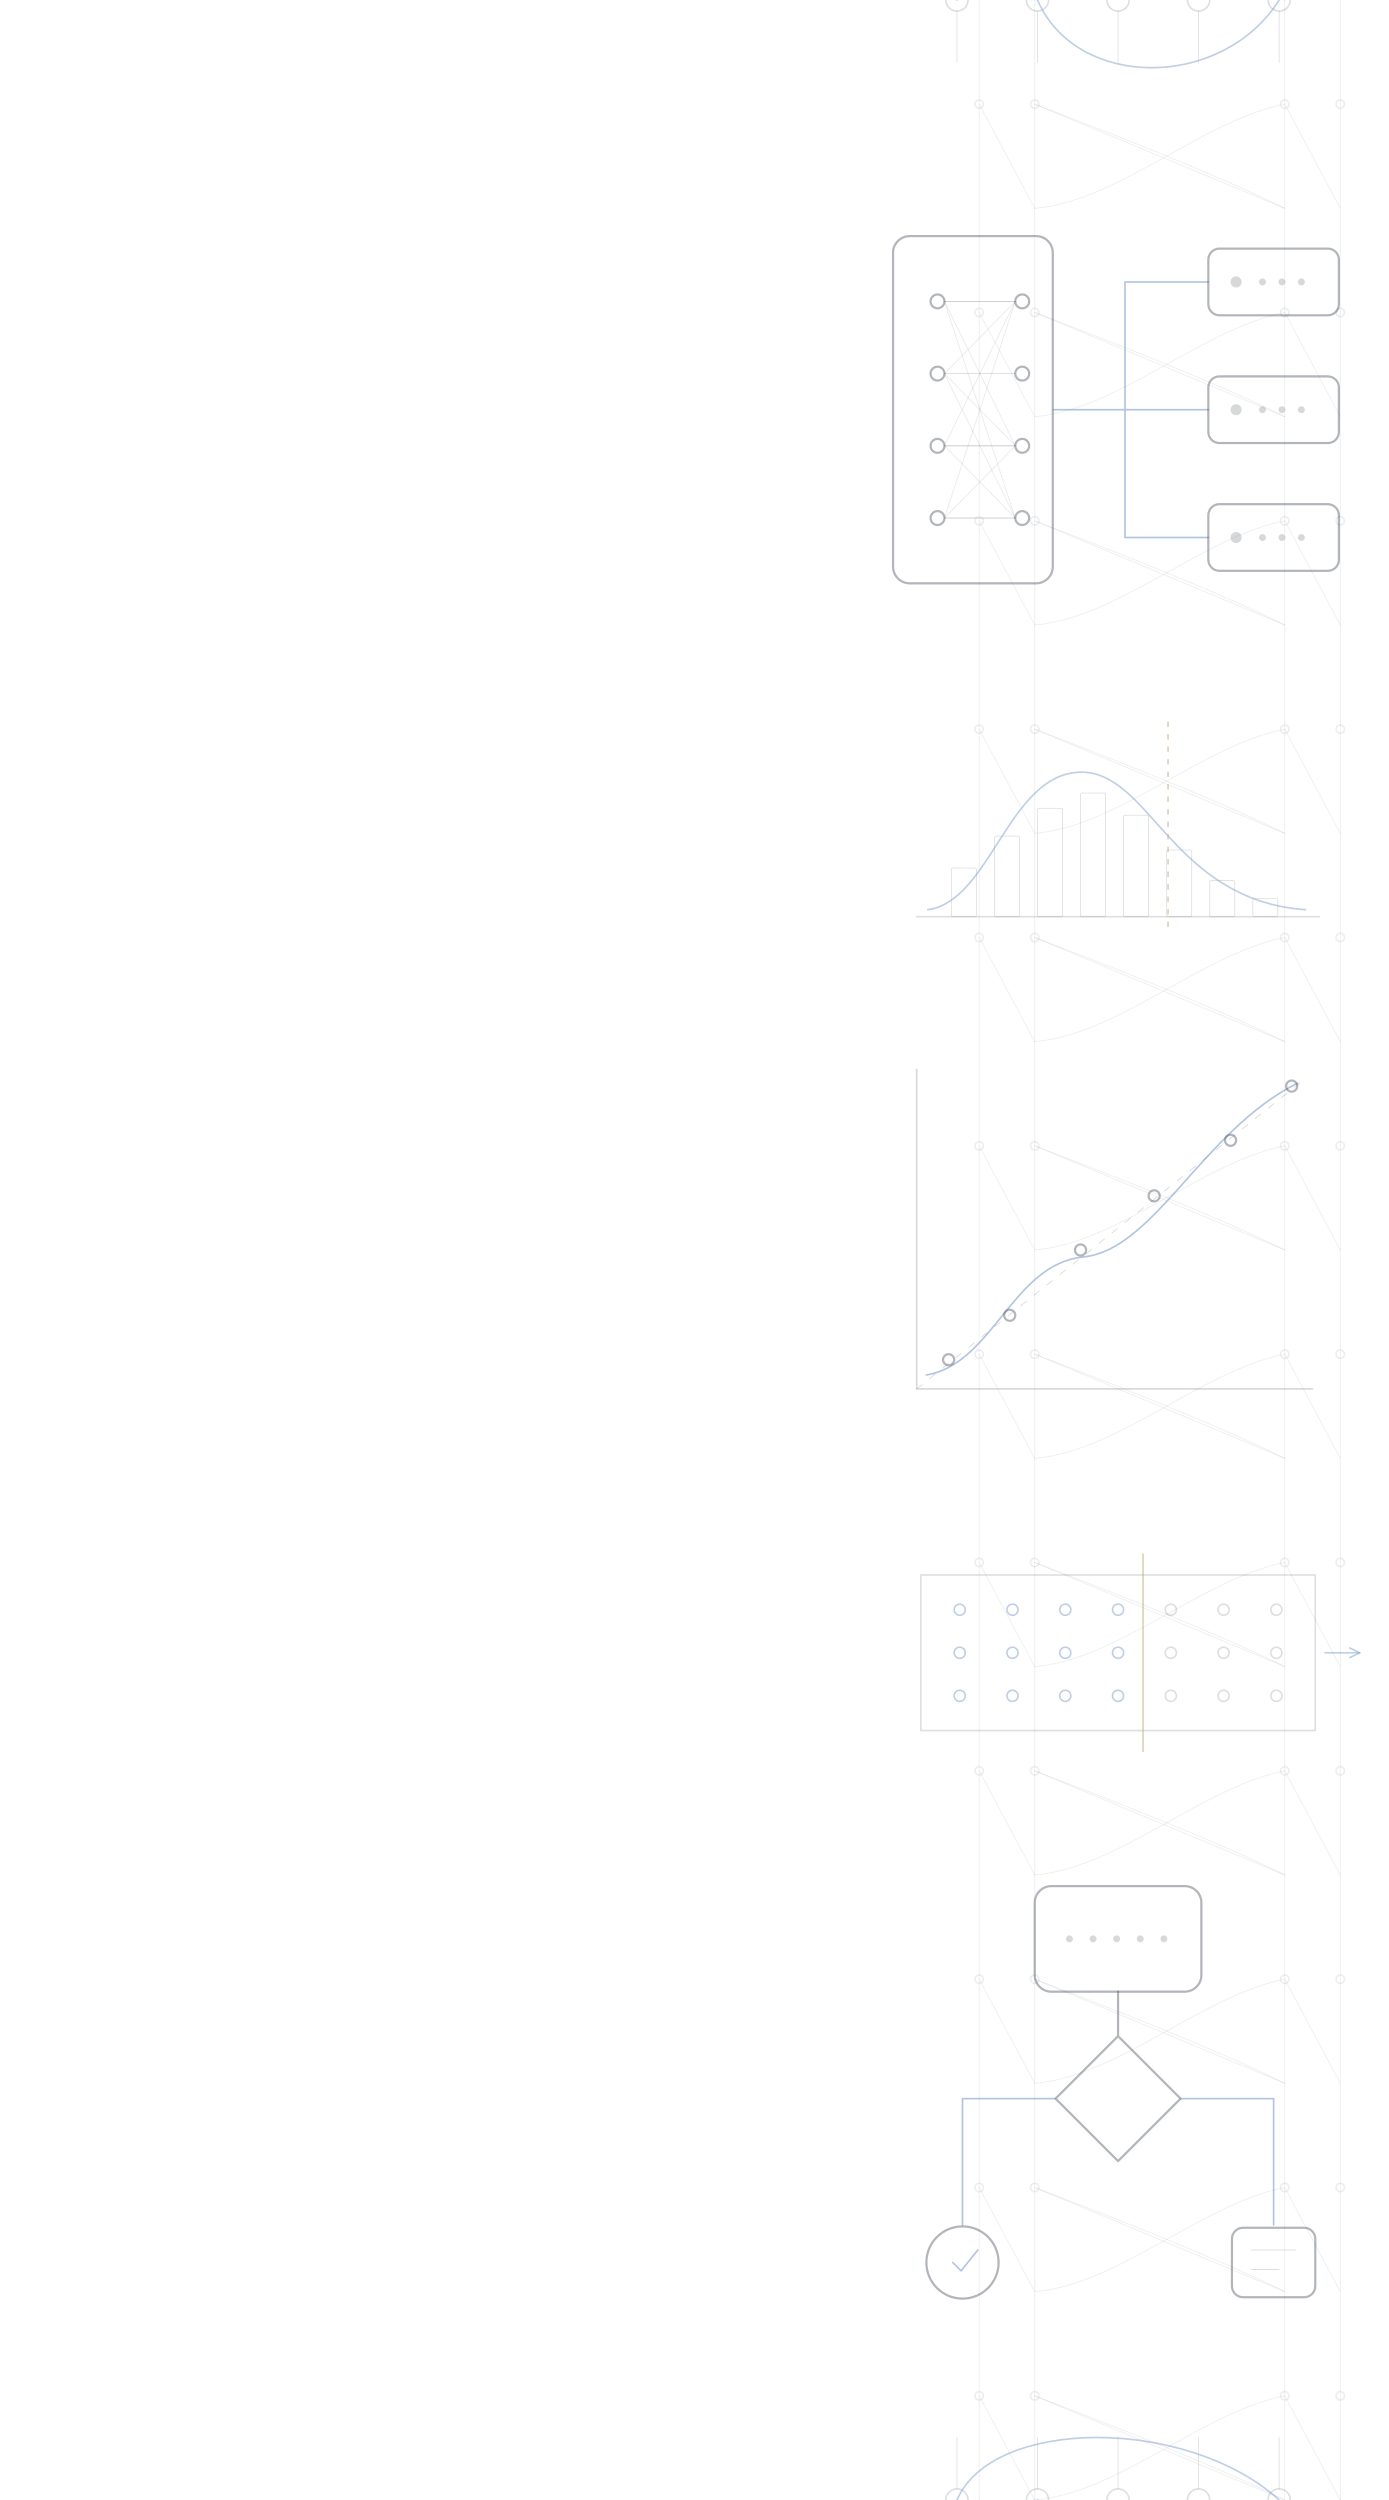
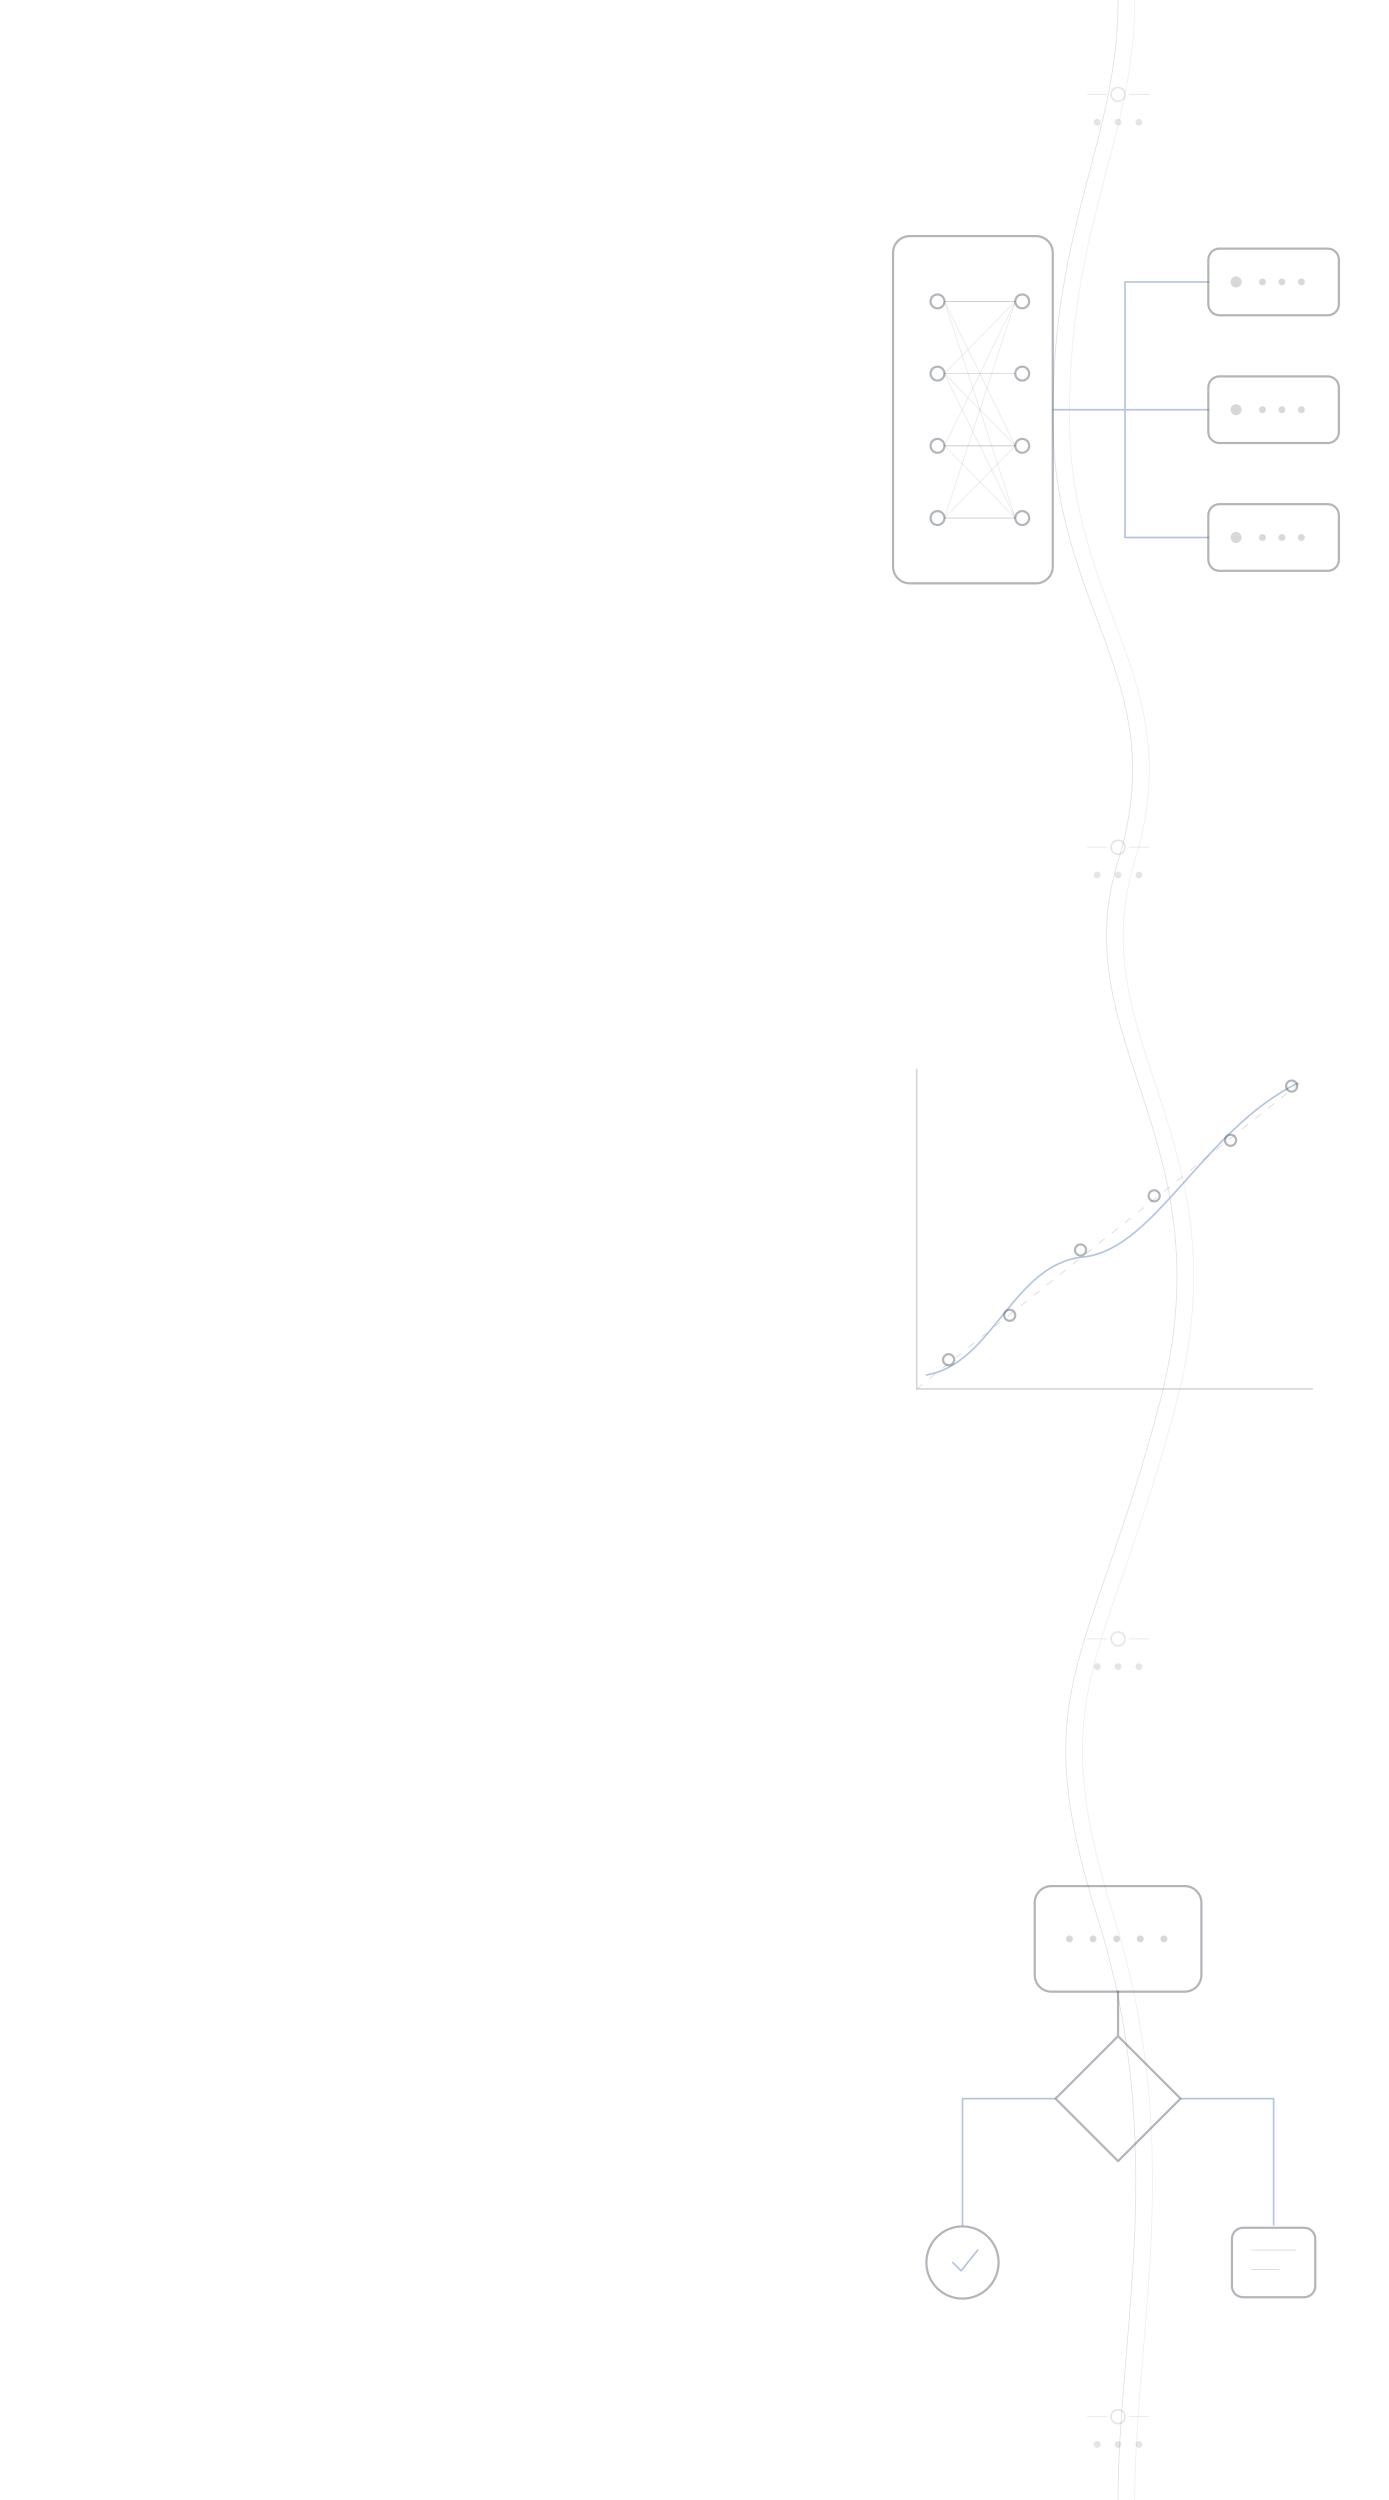
<svg xmlns="http://www.w3.org/2000/svg" width="1000" height="1800" viewBox="0 0 1000 1800" fill="none">
  <style>.art-ink,
.art-ink-soft,
.art-hair,
.art-blue,
.art-gold {
  fill: none;
  vector-effect: non-scaling-stroke;
  stroke-linecap: round;
  stroke-linejoin: round;
}

.art-ink {
  stroke: rgba(38, 48, 62, .42);
  stroke-width: 1.6;
}

.art-ink-soft {
  stroke: rgba(38, 48, 62, .22);
  stroke-width: 1.2;
}

/* Hairline filigree — the finest lines (tree-rings, arcs, contours). */
.art-hair {
  stroke: rgba(38, 48, 62, .22);
  stroke-width: 0.6;
}

.art-blue, .art-gold {
  stroke-width: 1.2;
  stroke-opacity: .55;
}

.art-blue { stroke: #5a82be; }
.art-gold { stroke: #b28945; }

.art-fill-ink {
  fill: rgba(38, 48, 62, .42);
  stroke: none;
}

/* Stipple dots for organic growth. */
.art-dot {
  fill: rgba(38, 48, 62, .22);
  stroke: none;
}</style>
-   <defs>
-     <g id="post-texture" opacity=".38">
-       <path class="art-hair" d="M705 0V1800" />
-       <path class="art-hair" d="M745 0V1800" />
-       <path class="art-hair" d="M925 0V1800" />
-       <path class="art-hair" d="M965 0V1800" />
-       <circle class="art-ink-soft" cx="705" cy="75" r="3" />
-       <circle class="art-ink-soft" cx="745" cy="75" r="3" />
-       <circle class="art-ink-soft" cx="925" cy="75" r="3" />
-       <circle class="art-ink-soft" cx="965" cy="75" r="3" />
-       <path class="art-hair" d="M705 75L745 150" />
-       <path class="art-hair" d="M745 75L925 150" />
-       <path class="art-hair" d="M925 75L965 150" />
-       <circle class="art-ink-soft" cx="705" cy="225" r="3" />
-       <circle class="art-ink-soft" cx="745" cy="225" r="3" />
-       <circle class="art-ink-soft" cx="925" cy="225" r="3" />
-       <circle class="art-ink-soft" cx="965" cy="225" r="3" />
-       <path class="art-hair" d="M705 225L745 300" />
-       <path class="art-hair" d="M745 225L925 300" />
-       <path class="art-hair" d="M925 225L965 300" />
-       <circle class="art-ink-soft" cx="705" cy="375" r="3" />
-       <circle class="art-ink-soft" cx="745" cy="375" r="3" />
-       <circle class="art-ink-soft" cx="925" cy="375" r="3" />
-       <circle class="art-ink-soft" cx="965" cy="375" r="3" />
-       <path class="art-hair" d="M705 375L745 450" />
-       <path class="art-hair" d="M745 375L925 450" />
-       <path class="art-hair" d="M925 375L965 450" />
-       <circle class="art-ink-soft" cx="705" cy="525" r="3" />
-       <circle class="art-ink-soft" cx="745" cy="525" r="3" />
-       <circle class="art-ink-soft" cx="925" cy="525" r="3" />
-       <circle class="art-ink-soft" cx="965" cy="525" r="3" />
-       <path class="art-hair" d="M705 525L745 600" />
-       <path class="art-hair" d="M745 525L925 600" />
-       <path class="art-hair" d="M925 525L965 600" />
-       <circle class="art-ink-soft" cx="705" cy="675" r="3" />
-       <circle class="art-ink-soft" cx="745" cy="675" r="3" />
-       <circle class="art-ink-soft" cx="925" cy="675" r="3" />
-       <circle class="art-ink-soft" cx="965" cy="675" r="3" />
-       <path class="art-hair" d="M705 675L745 750" />
-       <path class="art-hair" d="M745 675L925 750" />
-       <path class="art-hair" d="M925 675L965 750" />
-       <circle class="art-ink-soft" cx="705" cy="825" r="3" />
-       <circle class="art-ink-soft" cx="745" cy="825" r="3" />
-       <circle class="art-ink-soft" cx="925" cy="825" r="3" />
-       <circle class="art-ink-soft" cx="965" cy="825" r="3" />
-       <path class="art-hair" d="M705 825L745 900" />
-       <path class="art-hair" d="M745 825L925 900" />
-       <path class="art-hair" d="M925 825L965 900" />
-       <circle class="art-ink-soft" cx="705" cy="975" r="3" />
-       <circle class="art-ink-soft" cx="745" cy="975" r="3" />
-       <circle class="art-ink-soft" cx="925" cy="975" r="3" />
-       <circle class="art-ink-soft" cx="965" cy="975" r="3" />
-       <path class="art-hair" d="M705 975L745 1050" />
-       <path class="art-hair" d="M745 975L925 1050" />
-       <path class="art-hair" d="M925 975L965 1050" />
-       <circle class="art-ink-soft" cx="705" cy="1125" r="3" />
-       <circle class="art-ink-soft" cx="745" cy="1125" r="3" />
-       <circle class="art-ink-soft" cx="925" cy="1125" r="3" />
-       <circle class="art-ink-soft" cx="965" cy="1125" r="3" />
-       <path class="art-hair" d="M705 1125L745 1200" />
-       <path class="art-hair" d="M745 1125L925 1200" />
-       <path class="art-hair" d="M925 1125L965 1200" />
-       <circle class="art-ink-soft" cx="705" cy="1275" r="3" />
-       <circle class="art-ink-soft" cx="745" cy="1275" r="3" />
-       <circle class="art-ink-soft" cx="925" cy="1275" r="3" />
-       <circle class="art-ink-soft" cx="965" cy="1275" r="3" />
-       <path class="art-hair" d="M705 1275L745 1350" />
-       <path class="art-hair" d="M745 1275L925 1350" />
-       <path class="art-hair" d="M925 1275L965 1350" />
-       <circle class="art-ink-soft" cx="705" cy="1425" r="3" />
-       <circle class="art-ink-soft" cx="745" cy="1425" r="3" />
-       <circle class="art-ink-soft" cx="925" cy="1425" r="3" />
-       <circle class="art-ink-soft" cx="965" cy="1425" r="3" />
-       <path class="art-hair" d="M705 1425L745 1500" />
-       <path class="art-hair" d="M745 1425L925 1500" />
-       <path class="art-hair" d="M925 1425L965 1500" />
-       <circle class="art-ink-soft" cx="705" cy="1575" r="3" />
-       <circle class="art-ink-soft" cx="745" cy="1575" r="3" />
-       <circle class="art-ink-soft" cx="925" cy="1575" r="3" />
-       <circle class="art-ink-soft" cx="965" cy="1575" r="3" />
-       <path class="art-hair" d="M705 1575L745 1650" />
-       <path class="art-hair" d="M745 1575L925 1650" />
-       <path class="art-hair" d="M925 1575L965 1650" />
-       <circle class="art-ink-soft" cx="705" cy="1725" r="3" />
-       <circle class="art-ink-soft" cx="745" cy="1725" r="3" />
-       <circle class="art-ink-soft" cx="925" cy="1725" r="3" />
-       <circle class="art-ink-soft" cx="965" cy="1725" r="3" />
-       <path class="art-hair" d="M705 1725L745 1800" />
-       <path class="art-hair" d="M745 1725L925 1800" />
-       <path class="art-hair" d="M925 1725L965 1800" />
-       <path class="art-hair" d="M745 75C792 93 875 125 925 150" />
-       <path class="art-hair" d="M925 75C865 87 805 145 745 150" />
-       <path class="art-hair" d="M745 225C792 243 875 275 925 300" />
-       <path class="art-hair" d="M925 225C865 237 805 295 745 300" />
-       <path class="art-hair" d="M745 375C792 393 875 425 925 450" />
-       <path class="art-hair" d="M925 375C865 387 805 445 745 450" />
-       <path class="art-hair" d="M745 525C792 543 875 575 925 600" />
-       <path class="art-hair" d="M925 525C865 537 805 595 745 600" />
-       <path class="art-hair" d="M745 675C792 693 875 725 925 750" />
-       <path class="art-hair" d="M925 675C865 687 805 745 745 750" />
-       <path class="art-hair" d="M745 825C792 843 875 875 925 900" />
-       <path class="art-hair" d="M925 825C865 837 805 895 745 900" />
-       <path class="art-hair" d="M745 975C792 993 875 1025 925 1050" />
-       <path class="art-hair" d="M925 975C865 987 805 1045 745 1050" />
-       <path class="art-hair" d="M745 1125C792 1143 875 1175 925 1200" />
-       <path class="art-hair" d="M925 1125C865 1137 805 1195 745 1200" />
-       <path class="art-hair" d="M745 1275C792 1293 875 1325 925 1350" />
-       <path class="art-hair" d="M925 1275C865 1287 805 1345 745 1350" />
-       <path class="art-hair" d="M745 1425C792 1443 875 1475 925 1500" />
-       <path class="art-hair" d="M925 1425C865 1437 805 1495 745 1500" />
-       <path class="art-hair" d="M745 1575C792 1593 875 1625 925 1650" />
-       <path class="art-hair" d="M925 1575C865 1587 805 1645 745 1650" />
-       <path class="art-hair" d="M745 1725C792 1743 875 1775 925 1800" />
-       <path class="art-hair" d="M925 1725C865 1737 805 1795 745 1800" />
-     </g>
-   </defs>
-   <use href="#post-texture" transform="translate(0 -1800)" />
-   <use href="#post-texture" transform="translate(0 0)" />
-   <use href="#post-texture" transform="translate(0 1800)" />
-   <g transform="translate(805 0)" opacity=".7">
-     <circle class="art-ink-soft" cx="-116" cy="0" r="8" />
-     <path class="art-hair" d="M-116 -45L-116 -8" />
-     <path class="art-hair" d="M-116 8L-116 45" />
-     <circle class="art-ink-soft" cx="-58" cy="0" r="8" />
-     <path class="art-hair" d="M-58 -45L-58 -8" />
-     <path class="art-hair" d="M-58 8L-58 45" />
-     <circle class="art-ink-soft" cx="0" cy="0" r="8" />
-     <path class="art-hair" d="M0 -45L0 -8" />
-     <path class="art-hair" d="M0 8L0 45" />
-     <circle class="art-ink-soft" cx="58" cy="0" r="8" />
-     <path class="art-hair" d="M58 -45L58 -8" />
-     <path class="art-hair" d="M58 8L58 45" />
-     <circle class="art-ink-soft" cx="116" cy="0" r="8" />
-     <path class="art-hair" d="M116 -45L116 -8" />
-     <path class="art-hair" d="M116 8L116 45" />
-     <path class="art-blue" d="M-116 0C-90-60 50-60 116 0M-58 0C-30 65 75 65 116 0" />
+   <g transform="translate(0 0)" opacity=".65">
+     <path class="art-hair" d="M805 0C805 100 758 160 758 300S845 490 805 620S885 820 835 1010S738 1215 790 1380S805 1680 805 1800" />
  </g>
-   <g transform="translate(805 595)" opacity=".7">
-     <path class="art-ink-soft" d="M-145 65L145 65" />
-     <rect class="art-hair" x="-120" y="30" width="18" height="35" rx="1" />
-     <rect class="art-hair" x="-89" y="7" width="18" height="58" rx="1" />
-     <rect class="art-hair" x="-58" y="-13" width="18" height="78" rx="1" />
-     <rect class="art-hair" x="-27" y="-24" width="18" height="89" rx="1" />
-     <rect class="art-hair" x="4" y="-8" width="18" height="73" rx="1" />
-     <rect class="art-hair" x="35" y="17" width="18" height="48" rx="1" />
-     <rect class="art-hair" x="66" y="39" width="18" height="26" rx="1" />
-     <rect class="art-hair" x="97" y="52" width="18" height="13" rx="1" />
-     <path class="art-blue" d="M-137 60C-92 54-79-37-28-39S38 53 135 60" />
-     <path class="art-gold" d="M36 -75L36 74" stroke-dasharray="3 6" />
+   <g transform="translate(12 0)" opacity=".35">
+     <path class="art-hair" d="M805 0C805 100 758 160 758 300S845 490 805 620S885 820 835 1010S738 1215 790 1380S805 1680 805 1800" />
  </g>
-   <g transform="translate(805 1190)" opacity=".7">
-     <path class="art-ink-soft" d="M-142-56H142V56H-142Z" />
-     <circle class="art-blue" cx="-114" cy="-31" r="4" />
-     <circle class="art-blue" cx="-76" cy="-31" r="4" />
-     <circle class="art-blue" cx="-38" cy="-31" r="4" />
-     <circle class="art-blue" cx="0" cy="-31" r="4" />
-     <circle class="art-ink-soft" cx="38" cy="-31" r="4" />
-     <circle class="art-ink-soft" cx="76" cy="-31" r="4" />
-     <circle class="art-ink-soft" cx="114" cy="-31" r="4" />
-     <circle class="art-blue" cx="-114" cy="0" r="4" />
-     <circle class="art-blue" cx="-76" cy="0" r="4" />
-     <circle class="art-blue" cx="-38" cy="0" r="4" />
-     <circle class="art-blue" cx="0" cy="0" r="4" />
-     <circle class="art-ink-soft" cx="38" cy="0" r="4" />
-     <circle class="art-ink-soft" cx="76" cy="0" r="4" />
-     <circle class="art-ink-soft" cx="114" cy="0" r="4" />
-     <circle class="art-blue" cx="-114" cy="31" r="4" />
-     <circle class="art-blue" cx="-76" cy="31" r="4" />
-     <circle class="art-blue" cx="-38" cy="31" r="4" />
-     <circle class="art-blue" cx="0" cy="31" r="4" />
-     <circle class="art-ink-soft" cx="38" cy="31" r="4" />
-     <circle class="art-ink-soft" cx="76" cy="31" r="4" />
-     <circle class="art-ink-soft" cx="114" cy="31" r="4" />
-     <path class="art-gold" d="M18-71V71" />
-     <path class="art-blue" d="M149 0L174 0" />
-     <path class="art-blue" d="M166.80 3.48L174 0L166.80 -3.48" />
+   <g transform="translate(805 68)" opacity=".55">
+     <circle class="art-ink-soft" cx="0" cy="0" r="5" />
+     <path class="art-hair" d="M-22 0L-8 0" />
+     <path class="art-hair" d="M8 0L22 0" />
+     <circle class="art-dot" cx="-15" cy="20" r="2.5" />
+     <circle class="art-dot" cx="0" cy="20" r="2.5" />
+     <circle class="art-dot" cx="15" cy="20" r="2.5" />
  </g>
-   <g transform="translate(805 1800)" opacity=".7">
-     <circle class="art-ink-soft" cx="-116" cy="0" r="8" />
-     <path class="art-hair" d="M-116 -45L-116 -8" />
-     <path class="art-hair" d="M-116 8L-116 45" />
-     <circle class="art-ink-soft" cx="-58" cy="0" r="8" />
-     <path class="art-hair" d="M-58 -45L-58 -8" />
-     <path class="art-hair" d="M-58 8L-58 45" />
-     <circle class="art-ink-soft" cx="0" cy="0" r="8" />
-     <path class="art-hair" d="M0 -45L0 -8" />
-     <path class="art-hair" d="M0 8L0 45" />
-     <circle class="art-ink-soft" cx="58" cy="0" r="8" />
-     <path class="art-hair" d="M58 -45L58 -8" />
-     <path class="art-hair" d="M58 8L58 45" />
-     <circle class="art-ink-soft" cx="116" cy="0" r="8" />
-     <path class="art-hair" d="M116 -45L116 -8" />
-     <path class="art-hair" d="M116 8L116 45" />
-     <path class="art-blue" d="M-116 0C-90-60 50-60 116 0M-58 0C-30 65 75 65 116 0" />
+   <g transform="translate(805 610)" opacity=".55">
+     <circle class="art-ink-soft" cx="0" cy="0" r="5" />
+     <path class="art-hair" d="M-22 0L-8 0" />
+     <path class="art-hair" d="M8 0L22 0" />
+     <circle class="art-dot" cx="-15" cy="20" r="2.5" />
+     <circle class="art-dot" cx="0" cy="20" r="2.5" />
+     <circle class="art-dot" cx="15" cy="20" r="2.5" />
+   </g>
+   <g transform="translate(805 1180)" opacity=".55">
+     <circle class="art-ink-soft" cx="0" cy="0" r="5" />
+     <path class="art-hair" d="M-22 0L-8 0" />
+     <path class="art-hair" d="M8 0L22 0" />
+     <circle class="art-dot" cx="-15" cy="20" r="2.5" />
+     <circle class="art-dot" cx="0" cy="20" r="2.5" />
+     <circle class="art-dot" cx="15" cy="20" r="2.5" />
+   </g>
+   <g transform="translate(805 1740)" opacity=".55">
+     <circle class="art-ink-soft" cx="0" cy="0" r="5" />
+     <path class="art-hair" d="M-22 0L-8 0" />
+     <path class="art-hair" d="M8 0L22 0" />
+     <circle class="art-dot" cx="-15" cy="20" r="2.5" />
+     <circle class="art-dot" cx="0" cy="20" r="2.5" />
+     <circle class="art-dot" cx="15" cy="20" r="2.5" />
  </g>
  <g transform="translate(805 295)" opacity=".85">
    <rect class="art-ink" x="-162" y="-125" width="115" height="250" rx="12" />
    <circle class="art-ink" cx="-130" cy="-78" r="5" />
    <path class="art-hair" d="M-125 -78L-74 -78" />
    <circle class="art-ink" cx="-69" cy="-78" r="5" />
    <circle class="art-ink" cx="-130" cy="-26" r="5" />
    <path class="art-hair" d="M-125 -26L-74 -26" />
    <circle class="art-ink" cx="-69" cy="-26" r="5" />
    <circle class="art-ink" cx="-130" cy="26" r="5" />
    <path class="art-hair" d="M-125 26L-74 26" />
    <circle class="art-ink" cx="-69" cy="26" r="5" />
    <circle class="art-ink" cx="-130" cy="78" r="5" />
    <path class="art-hair" d="M-125 78L-74 78" />
    <circle class="art-ink" cx="-69" cy="78" r="5" />
    <path class="art-hair" d="M-125 -78L-74 -78" opacity=".55" />
    <path class="art-hair" d="M-125 -78L-74 26" opacity=".55" />
    <path class="art-hair" d="M-125 -78L-74 78" opacity=".55" />
    <path class="art-hair" d="M-125 -26L-74 -78" opacity=".55" />
    <path class="art-hair" d="M-125 -26L-74 26" opacity=".55" />
    <path class="art-hair" d="M-125 -26L-74 78" opacity=".55" />
    <path class="art-hair" d="M-125 26L-74 -78" opacity=".55" />
    <path class="art-hair" d="M-125 26L-74 26" opacity=".55" />
    <path class="art-hair" d="M-125 26L-74 78" opacity=".55" />
    <path class="art-hair" d="M-125 78L-74 -78" opacity=".55" />
    <path class="art-hair" d="M-125 78L-74 26" opacity=".55" />
    <path class="art-hair" d="M-125 78L-74 78" opacity=".55" />
    <path class="art-blue" d="M-47 0H5M5-92V92M5-92H65M5 0H65M5 92H65" />
    <rect class="art-ink" x="65" y="-116" width="94" height="48" rx="8" />
    <circle class="art-dot" cx="85" cy="-92" r="4" />
    <circle class="art-dot" cx="104" cy="-92" r="2.5" />
    <circle class="art-dot" cx="118" cy="-92" r="2.5" />
    <circle class="art-dot" cx="132" cy="-92" r="2.5" />
    <rect class="art-ink" x="65" y="-24" width="94" height="48" rx="8" />
    <circle class="art-dot" cx="85" cy="0" r="4" />
    <circle class="art-dot" cx="104" cy="0" r="2.5" />
    <circle class="art-dot" cx="118" cy="0" r="2.5" />
    <circle class="art-dot" cx="132" cy="0" r="2.5" />
    <rect class="art-ink" x="65" y="68" width="94" height="48" rx="8" />
    <circle class="art-dot" cx="85" cy="92" r="4" />
    <circle class="art-dot" cx="104" cy="92" r="2.5" />
    <circle class="art-dot" cx="118" cy="92" r="2.5" />
    <circle class="art-dot" cx="132" cy="92" r="2.5" />
  </g>
  <g transform="translate(805 890)" opacity=".85">
    <path class="art-ink-soft" d="M-145 -120V110H140" />
    <path class="art-hair" d="M-145 110L133 -112" stroke-dasharray="5 7" />
    <path class="art-blue" d="M-138 100C-90 92-76 20-25 15S61-76 129-110" />
    <circle class="art-ink" cx="-122" cy="89" r="4" />
    <circle class="art-ink" cx="-78" cy="57" r="4" />
    <circle class="art-ink" cx="-27" cy="10" r="4" />
    <circle class="art-ink" cx="26" cy="-29" r="4" />
    <circle class="art-ink" cx="81" cy="-69" r="4" />
    <circle class="art-ink" cx="125" cy="-108" r="4" />
  </g>
  <g transform="translate(805 1490)" opacity=".85">
    <rect class="art-ink" x="-60" y="-132" width="120" height="76" rx="12" />
    <circle class="art-dot" cx="-35" cy="-94" r="2.5" />
    <circle class="art-dot" cx="-18" cy="-94" r="2.5" />
    <circle class="art-dot" cx="-1" cy="-94" r="2.5" />
    <circle class="art-dot" cx="16" cy="-94" r="2.5" />
    <circle class="art-dot" cx="33" cy="-94" r="2.5" />
    <path class="art-ink" d="M0-56V-24L45 21 0 66-45 21 0-24Z" />
    <path class="art-blue" d="M-45 21H-112V112M45 21H112V112" />
    <circle class="art-ink" cx="-112" cy="139" r="26" />
    <path class="art-blue" d="M-119 139l6 6 12-15" />
    <rect class="art-ink" x="82" y="114" width="60" height="50" rx="8" />
    <path class="art-hair" d="M96 130h32m-32 14h20" />
  </g>
</svg>
